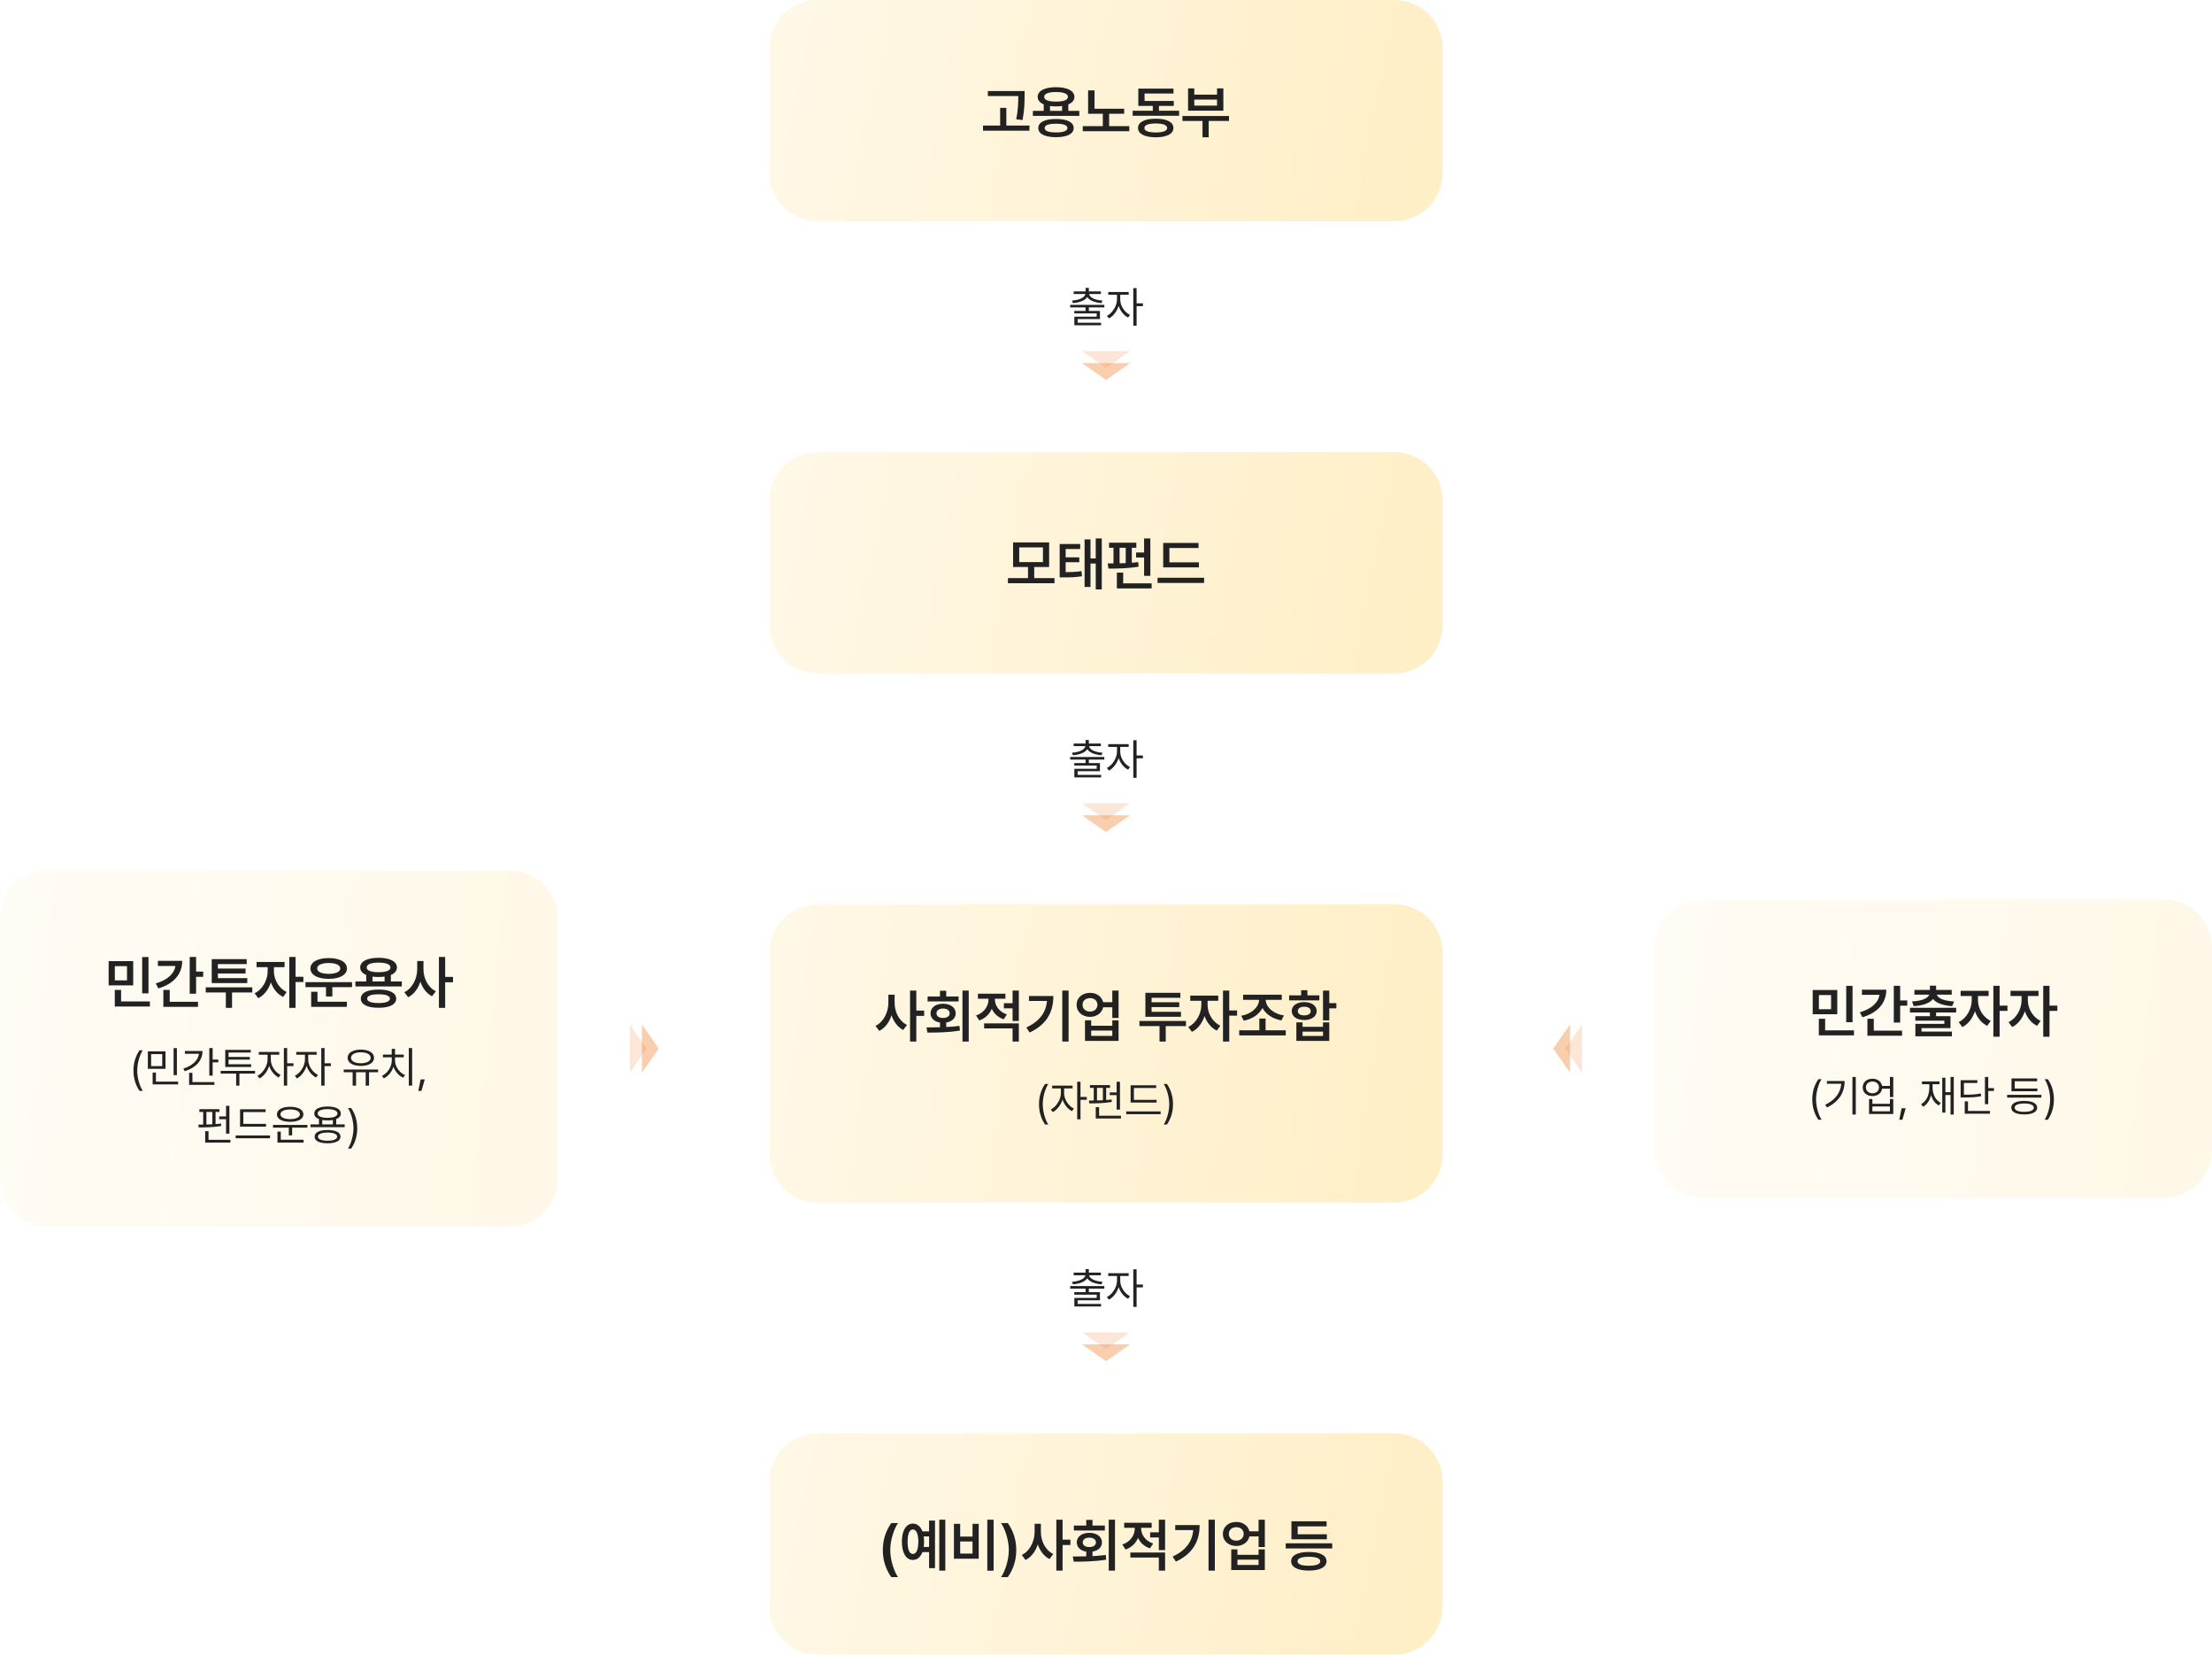
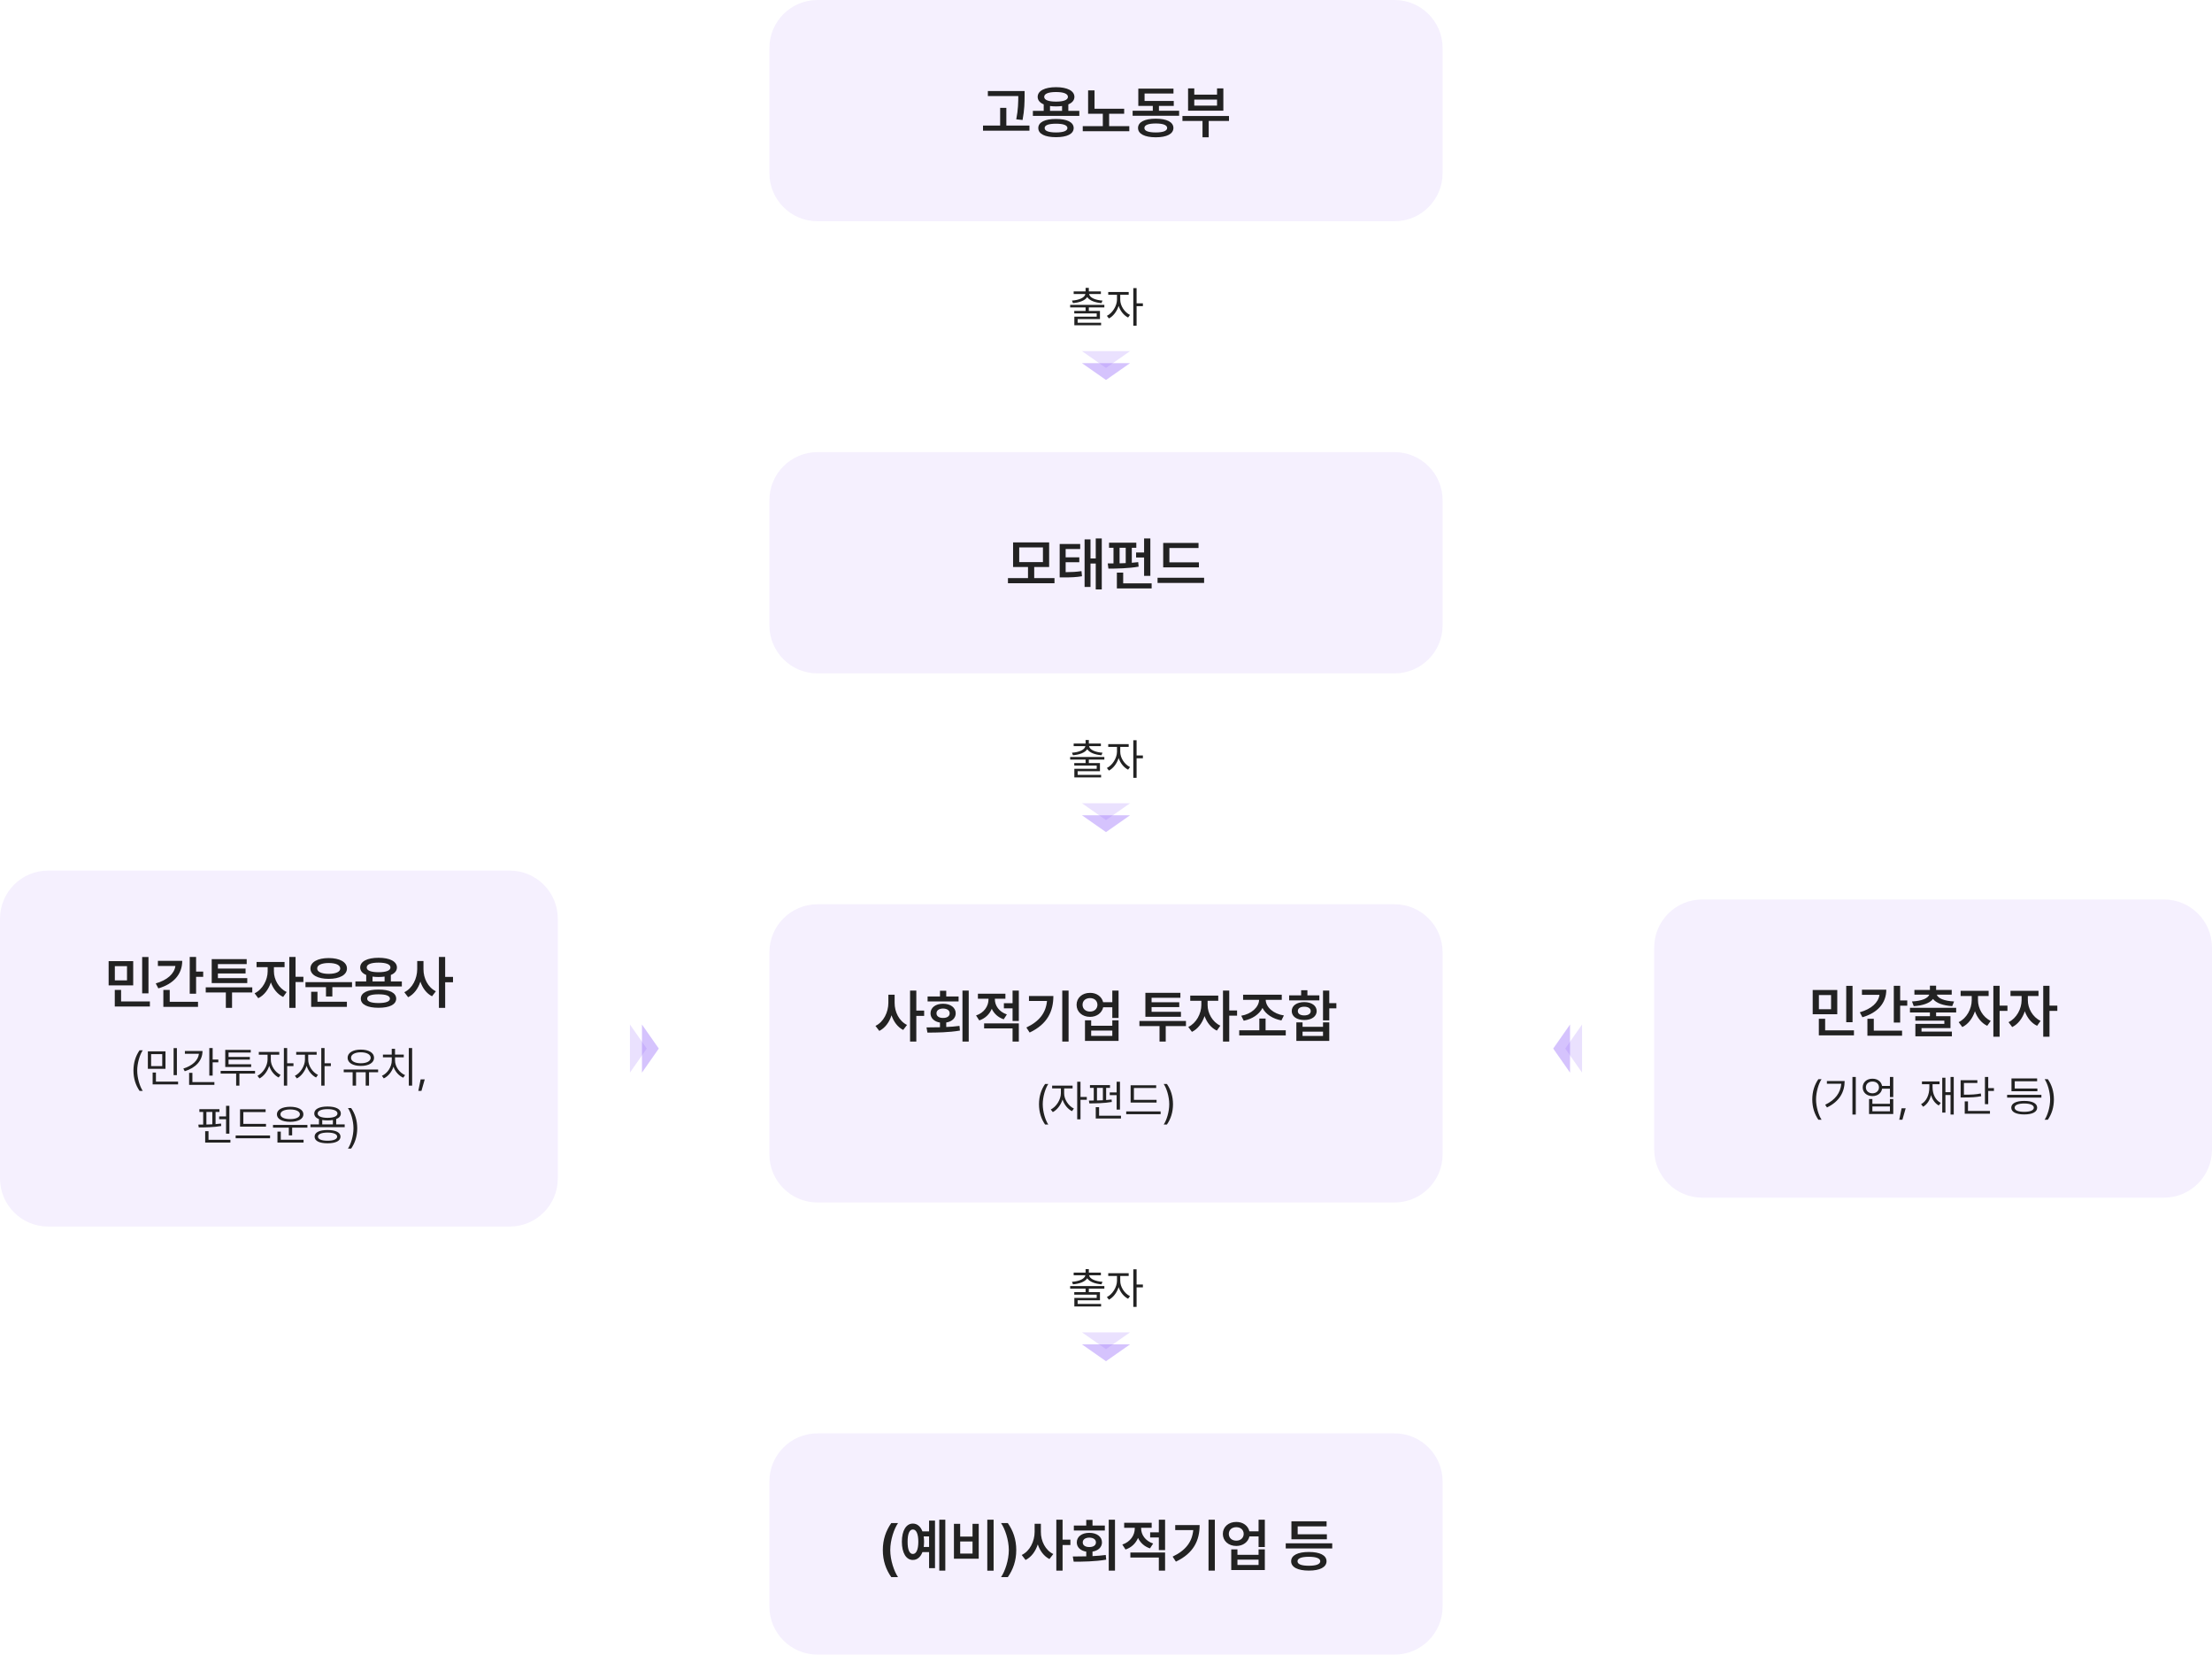
<svg xmlns="http://www.w3.org/2000/svg" width="920" height="688" viewBox="0 0 920 688" fill="none">
-   <rect x="320" width="280" height="92" rx="20" fill="url(#paint0_linear_1798_7067)" fill-opacity="0.25" />
+   <rect x="320" width="280" height="92" rx="20" fill="#F5F0FE" />
  <path d="M426.145 37.844V39.883C426.121 42.508 426.121 45.461 425.301 49.891L422.676 49.609C423.496 45.484 423.496 42.473 423.52 39.93H410.863V37.844H426.145ZM428.16 52.211V54.344H408.848V52.211H415.973V44.852H418.551V52.211H428.16ZM448.902 46.094V48.18H429.59V46.094H434.09V43.398C432.496 42.73 431.582 41.664 431.582 40.281C431.582 37.75 434.559 36.25 439.223 36.25C443.887 36.25 446.84 37.75 446.863 40.281C446.852 41.676 445.938 42.742 444.332 43.398V46.094H448.902ZM439.223 49.469C443.793 49.445 446.535 50.805 446.559 53.242C446.535 55.703 443.793 57.039 439.223 57.039C434.605 57.039 431.84 55.703 431.84 53.242C431.84 50.805 434.605 49.445 439.223 49.469ZM439.223 51.438C436.129 51.438 434.465 52.047 434.488 53.242C434.465 54.438 436.129 55.07 439.223 55.07C442.246 55.07 443.934 54.438 443.957 53.242C443.934 52.047 442.246 51.438 439.223 51.438ZM439.223 38.266C436.082 38.266 434.277 38.969 434.301 40.281C434.277 41.57 436.082 42.25 439.223 42.25C442.34 42.25 444.168 41.57 444.168 40.281C444.168 38.969 442.34 38.266 439.223 38.266ZM436.715 46.094H441.73V44.078C440.969 44.184 440.125 44.242 439.223 44.242C438.32 44.242 437.477 44.184 436.715 44.078V46.094ZM467.559 45.203V47.312H461.301V52.445H469.691V54.555H450.332V52.445H458.676V47.312H452.559V37.586H455.23V45.203H467.559ZM490.41 46.047V48.133H471.074V46.047H479.465V44.031H473.441V36.859H488.066V38.898H476.043V41.969H488.184V44.031H482.02V46.047H490.41ZM480.707 49.352C485.277 49.352 488.02 50.734 488.043 53.219C488.02 55.68 485.277 57.086 480.707 57.086C476.09 57.086 473.324 55.68 473.324 53.219C473.324 50.734 476.09 49.352 480.707 49.352ZM480.707 51.344C477.613 51.344 475.949 52 475.973 53.219C475.949 54.438 477.613 55.07 480.707 55.07C483.73 55.07 485.418 54.438 485.441 53.219C485.418 52 483.73 51.344 480.707 51.344ZM511.152 48.227V50.289H502.715V57.086H500.137V50.289H491.793V48.227H511.152ZM496.715 36.742V39.344H506.184V36.742H508.809V46.023H494.137V36.742H496.715ZM496.715 43.914H506.184V41.406H496.715V43.914Z" fill="#222222" />
  <path d="M459.314 126.758V127.83H452.863V129.289H457.486V132.664H448.205V134.193H457.961V135.248H446.834V131.68H456.133V130.326H446.799V129.289H451.51V127.83H445.094V126.758H459.314ZM452.863 119.709V121.168H457.873V122.258H452.969C453.224 123.813 455.667 124.798 458.541 124.982L458.119 126.037C455.509 125.817 453.153 125.009 452.195 123.523C451.237 125.009 448.882 125.817 446.254 126.037L445.85 124.982C448.706 124.798 451.149 123.813 451.422 122.258H446.553V121.168H451.51V119.709H452.863ZM465.924 124.596C465.906 127.109 467.717 129.869 469.984 130.941L469.193 132.031C467.436 131.179 465.95 129.315 465.256 127.197C464.535 129.5 462.962 131.521 461.213 132.418L460.369 131.328C462.619 130.238 464.553 127.268 464.57 124.596V122.557H460.932V121.414H469.439V122.557H465.924V124.596ZM472.727 119.797V126.125H475.346V127.303H472.727V135.424H471.355V119.797H472.727Z" fill="#222222" />
-   <path opacity="0.2" d="M460 153L450 146L470 146L460 153Z" fill="#F18435" />
-   <path opacity="0.4" d="M460 158L450 151L470 151L460 158Z" fill="#F18435" />
-   <rect x="320" y="188" width="280" height="92" rx="20" fill="url(#paint1_linear_1798_7067)" fill-opacity="0.25" />
+   <path opacity="0.2" d="M460 153L450 146L470 146L460 153Z" fill="#976AF9" />
+   <path opacity="0.4" d="M460 158L450 151L470 151L460 158Z" fill="#976AF9" />
+   <rect x="320" y="188" width="280" height="92" rx="20" fill="#F5F0FE" />
  <path d="M438.578 240.375V242.508H419.219V240.375H427.562V235.758H421.352V225.539H436.352V235.758H430.141V240.375H438.578ZM423.906 227.625V233.719H433.773V227.625H423.906ZM449.266 226.195V228.281H443.219V231.75H448.891V233.789H443.219V237.914C445.832 237.891 447.648 237.797 449.805 237.469L450.016 239.602C447.555 240.023 445.469 240.094 442.164 240.094H440.734V226.195H449.266ZM458.242 223.898V245.086H455.734V234.328H453.555V244.055H451.094V224.273H453.555V232.219H455.734V223.898H458.242ZM478.445 223.898V239.438H475.844V231.82H472.516V229.734H475.844V223.898H478.445ZM472.609 225.656V227.766H470.734V234C471.648 233.93 472.551 233.848 473.406 233.742L473.57 235.617C469.398 236.344 464.594 236.438 461.008 236.438L460.727 234.281L463.117 234.258V227.766H461.266V225.656H472.609ZM478.984 242.555V244.664H464.523V238.102H467.148V242.555H478.984ZM465.648 234.234C466.492 234.211 467.348 234.188 468.203 234.141V227.766H465.648V234.234ZM498.648 233.836V235.922H483.789V225.75H498.484V227.859H486.367V233.836H498.648ZM500.805 240.234V242.391H481.445V240.234H500.805Z" fill="#222222" />
  <path d="M459.314 314.758V315.83H452.863V317.289H457.486V320.664H448.205V322.193H457.961V323.248H446.834V319.68H456.133V318.326H446.799V317.289H451.51V315.83H445.094V314.758H459.314ZM452.863 307.709V309.168H457.873V310.258H452.969C453.224 311.813 455.667 312.798 458.541 312.982L458.119 314.037C455.509 313.817 453.153 313.009 452.195 311.523C451.237 313.009 448.882 313.817 446.254 314.037L445.85 312.982C448.706 312.798 451.149 311.813 451.422 310.258H446.553V309.168H451.51V307.709H452.863ZM465.924 312.596C465.906 315.109 467.717 317.869 469.984 318.941L469.193 320.031C467.436 319.179 465.95 317.315 465.256 315.197C464.535 317.5 462.962 319.521 461.213 320.418L460.369 319.328C462.619 318.238 464.553 315.268 464.57 312.596V310.557H460.932V309.414H469.439V310.557H465.924V312.596ZM472.727 307.797V314.125H475.346V315.303H472.727V323.424H471.355V307.797H472.727Z" fill="#222222" />
-   <path opacity="0.2" d="M460 341L450 334L470 334L460 341Z" fill="#F18435" />
-   <path opacity="0.4" d="M460 346L450 339L470 339L460 346Z" fill="#F18435" />
-   <rect x="320" y="376" width="280" height="124" rx="20" fill="url(#paint2_linear_1798_7067)" fill-opacity="0.25" />
+   <path opacity="0.2" d="M460 341L450 334L470 334L460 341Z" fill="#976AF9" />
+   <path opacity="0.4" d="M460 346L450 339L470 339L460 346Z" fill="#976AF9" />
+   <rect x="320" y="376" width="280" height="124" rx="20" fill="#F5F0FE" />
  <path d="M372.086 416.984C372.062 420.758 373.961 424.602 377.242 426.172L375.648 428.258C373.352 427.098 371.699 424.859 370.797 422.164C369.871 425.047 368.137 427.438 365.711 428.656L364.117 426.57C367.516 424.953 369.461 420.898 369.484 416.984V413.609H372.086V416.984ZM381.109 411.898V420.195H384.367V422.422H381.109V433.086H378.508V411.898H381.109ZM402.906 411.898V433.086H400.305V411.898H402.906ZM385.352 427.203C387.039 427.191 388.949 427.191 390.953 427.133V425.188C388.562 424.812 387.016 423.348 387.016 421.344C387.016 418.953 389.125 417.359 392.219 417.359C395.336 417.359 397.492 418.953 397.492 421.344C397.492 423.336 395.934 424.789 393.555 425.164V427.039C395.418 426.957 397.293 426.805 399.062 426.57L399.25 428.516C394.586 429.312 389.547 429.359 385.727 429.359L385.352 427.203ZM398.688 414.336V416.398H385.797V414.336H390.953V411.969H393.555V414.336H398.688ZM392.219 419.352C390.625 419.375 389.477 420.102 389.5 421.344C389.477 422.562 390.625 423.289 392.219 423.266C393.883 423.289 394.984 422.562 394.984 421.344C394.984 420.102 393.883 419.375 392.219 419.352ZM413.781 415.531C413.781 418.109 415.492 420.711 418.773 421.812L417.461 423.828C415.094 423.055 413.418 421.449 412.492 419.469C411.566 421.684 409.797 423.465 407.289 424.297L405.953 422.234C409.328 421.133 411.133 418.32 411.133 415.555V415.273H406.727V413.188H418.164V415.273H413.781V415.531ZM423.742 425.539V433.086H421.141V427.625H409.305V425.539H423.742ZM423.742 411.898V424.531H421.141V419.281H417.531V417.148H421.141V411.898H423.742ZM444.438 411.898V433.086H441.812V411.898H444.438ZM438.109 414.148C438.109 420.453 435.672 425.82 428.242 429.336L426.883 427.25C432.426 424.613 435.004 421.027 435.461 416.211H427.961V414.148H438.109ZM453.367 412.836C456.109 412.812 458.266 414.395 458.805 416.727H462.625V411.898H465.227V423.266H462.625V418.836H458.828C458.301 421.215 456.121 422.82 453.367 422.82C450.109 422.82 447.766 420.734 447.766 417.805C447.766 414.922 450.109 412.812 453.367 412.836ZM453.367 415.016C451.539 415.016 450.25 416.094 450.25 417.805C450.25 419.492 451.539 420.617 453.367 420.617C455.148 420.617 456.414 419.492 456.438 417.805C456.414 416.094 455.148 415.016 453.367 415.016ZM453.836 424.25V426.5H462.625V424.25H465.227V432.828H451.258V424.25H453.836ZM453.836 430.719H462.625V428.516H453.836V430.719ZM493.258 424.531V426.664H484.844V433.086H482.266V426.664H473.898V424.531H493.258ZM491.172 420.711V422.773H476.383V412.812H490.938V414.875H478.961V416.75H490.469V418.766H478.961V420.711H491.172ZM502.258 417.922C502.258 421.203 504.203 424.93 507.555 426.477L506.102 428.539C503.711 427.414 501.941 425.141 500.992 422.492C500.031 425.398 498.18 427.883 495.742 429.055L494.219 427.016C497.594 425.422 499.633 421.438 499.656 417.922V416.141H495.039V413.984H506.688V416.141H502.258V417.922ZM511.258 411.898V420.148H514.516V422.328H511.258V433.086H508.656V411.898H511.258ZM534.766 428.398V430.531H515.406V428.398H523.773V423.523H526.375V428.398H534.766ZM533.102 413.609V415.742H526.422C526.504 418.789 529.645 421.59 533.992 422.234L532.961 424.297C529.375 423.641 526.445 421.754 525.086 419.117C523.715 421.789 520.809 423.746 517.281 424.414L516.25 422.352C520.48 421.637 523.598 418.789 523.68 415.742H517.023V413.609H533.102ZM552.859 411.898V417.125H555.812V419.281H552.859V424.273H550.258V411.898H552.859ZM541.75 425.117V426.945H550.258V425.117H552.859V432.828H539.172V425.117H541.75ZM541.75 430.766H550.258V428.961H541.75V430.766ZM548.734 413.867V415.953H536.172V413.867H541.164V411.734H543.766V413.867H548.734ZM542.453 416.68C545.523 416.68 547.609 418.156 547.633 420.406C547.609 422.656 545.523 424.133 542.453 424.133C539.359 424.133 537.25 422.656 537.25 420.406C537.25 418.156 539.359 416.68 542.453 416.68ZM542.453 418.602C540.836 418.602 539.781 419.281 539.781 420.406C539.781 421.555 540.836 422.211 542.453 422.211C544.07 422.211 545.148 421.555 545.148 420.406C545.148 419.281 544.07 418.602 542.453 418.602Z" fill="#222222" />
  <path d="M432.13 459.148C432.147 455.826 433.044 453.066 434.661 450.729H435.997C434.802 452.469 433.694 456.02 433.694 459.148C433.694 462.277 434.802 465.846 435.997 467.586H434.661C433.044 465.23 432.147 462.471 432.13 459.148ZM442.589 454.596C442.571 457.109 444.382 459.869 446.649 460.941L445.858 462.031C444.101 461.179 442.615 459.315 441.921 457.197C441.2 459.5 439.627 461.521 437.878 462.418L437.034 461.328C439.284 460.238 441.218 457.268 441.235 454.596V452.557H437.597V451.414H446.104V452.557H442.589V454.596ZM449.392 449.797V456.125H452.011V457.303H449.392V465.424H448.021V449.797H449.392ZM465.81 449.797V461.381H464.421V455.369H461.556V454.227H464.421V449.797H465.81ZM461.661 451.203V452.346H460.062V457.408C460.844 457.355 461.608 457.276 462.329 457.18L462.417 458.199C459.306 458.744 455.685 458.797 453.065 458.797L452.89 457.619L454.911 457.602V452.346H453.329V451.203H461.661ZM466.231 463.93V465.09H455.737V460.361H457.126V463.93H466.231ZM456.247 457.584C457.056 457.566 457.882 457.54 458.708 457.496V452.346H456.247V457.584ZM481.032 457.32V458.463H470.239V451.256H480.874V452.398H471.61V457.32H481.032ZM482.72 462.137V463.297H468.411V462.137H482.72ZM487.87 459.148C487.853 462.471 486.956 465.23 485.339 467.586H484.003C485.198 465.846 486.306 462.277 486.306 459.148C486.306 456.02 485.198 452.469 484.003 450.729H485.339C486.956 453.066 487.853 455.826 487.87 459.148Z" fill="#222222" />
  <path d="M459.314 534.758V535.83H452.863V537.289H457.486V540.664H448.205V542.193H457.961V543.248H446.834V539.68H456.133V538.326H446.799V537.289H451.51V535.83H445.094V534.758H459.314ZM452.863 527.709V529.168H457.873V530.258H452.969C453.224 531.813 455.667 532.798 458.541 532.982L458.119 534.037C455.509 533.817 453.153 533.009 452.195 531.523C451.237 533.009 448.882 533.817 446.254 534.037L445.85 532.982C448.706 532.798 451.149 531.813 451.422 530.258H446.553V529.168H451.51V527.709H452.863ZM465.924 532.596C465.906 535.109 467.717 537.869 469.984 538.941L469.193 540.031C467.436 539.179 465.95 537.315 465.256 535.197C464.535 537.5 462.962 539.521 461.213 540.418L460.369 539.328C462.619 538.238 464.553 535.268 464.57 532.596V530.557H460.932V529.414H469.439V530.557H465.924V532.596ZM472.727 527.797V534.125H475.346V535.303H472.727V543.424H471.355V527.797H472.727Z" fill="#222222" />
-   <path opacity="0.2" d="M460 561L450 554L470 554L460 561Z" fill="#F18435" />
-   <path opacity="0.4" d="M460 566L450 559L470 559L460 566Z" fill="#F18435" />
-   <rect x="320" y="596" width="280" height="92" rx="20" fill="url(#paint3_linear_1798_7067)" fill-opacity="0.25" />
+   <path opacity="0.2" d="M460 561L450 554L470 554L460 561Z" fill="#976AF9" />
+   <path opacity="0.4" d="M460 566L450 559L470 559L460 566Z" fill="#976AF9" />
+   <rect x="320" y="596" width="280" height="92" rx="20" fill="#F5F0FE" />
  <path d="M367.176 644.531C367.176 640.125 368.488 636.445 370.691 633.305H373.504C371.887 635.625 370.27 640.336 370.27 644.531C370.27 648.727 371.887 653.438 373.504 655.781H370.691C368.488 652.617 367.176 648.961 367.176 644.531ZM393.168 631.898V653.086H390.66V631.898H393.168ZM388.879 632.273V652.055H386.418V645.375H383.652C382.867 647.461 381.461 648.645 379.668 648.633C376.902 648.656 375.098 645.727 375.098 641.062C375.098 636.398 376.902 633.516 379.668 633.516C381.461 633.516 382.855 634.688 383.652 636.75H386.418V632.273H388.879ZM379.668 635.977C378.285 635.953 377.465 637.758 377.488 641.062C377.465 644.367 378.285 646.172 379.668 646.148C381.074 646.172 381.941 644.367 381.941 641.062C381.941 637.758 381.074 635.953 379.668 635.977ZM384.168 638.859C384.273 639.539 384.332 640.277 384.332 641.062C384.332 641.836 384.273 642.562 384.191 643.242H386.418V638.859H384.168ZM413.254 631.898V653.109H410.629V631.898H413.254ZM399.355 633.633V638.93H404.488V633.633H407.066V648.117H396.754V633.633H399.355ZM399.355 645.984H404.488V640.969H399.355V645.984ZM422.676 644.531C422.676 648.961 421.363 652.617 419.16 655.781H416.348C417.965 653.438 419.582 648.727 419.582 644.531C419.582 640.336 417.965 635.625 416.348 633.305H419.16C421.363 636.445 422.676 640.125 422.676 644.531ZM432.918 636.984C432.895 640.758 434.793 644.602 438.074 646.172L436.48 648.258C434.184 647.098 432.531 644.859 431.629 642.164C430.703 645.047 428.969 647.438 426.543 648.656L424.949 646.57C428.348 644.953 430.293 640.898 430.316 636.984V633.609H432.918V636.984ZM441.941 631.898V640.195H445.199V642.422H441.941V653.086H439.34V631.898H441.941ZM463.738 631.898V653.086H461.137V631.898H463.738ZM446.184 647.203C447.871 647.191 449.781 647.191 451.785 647.133V645.188C449.395 644.812 447.848 643.348 447.848 641.344C447.848 638.953 449.957 637.359 453.051 637.359C456.168 637.359 458.324 638.953 458.324 641.344C458.324 643.336 456.766 644.789 454.387 645.164V647.039C456.25 646.957 458.125 646.805 459.895 646.57L460.082 648.516C455.418 649.312 450.379 649.359 446.559 649.359L446.184 647.203ZM459.52 634.336V636.398H446.629V634.336H451.785V631.969H454.387V634.336H459.52ZM453.051 639.352C451.457 639.375 450.309 640.102 450.332 641.344C450.309 642.562 451.457 643.289 453.051 643.266C454.715 643.289 455.816 642.562 455.816 641.344C455.816 640.102 454.715 639.375 453.051 639.352ZM474.613 635.531C474.613 638.109 476.324 640.711 479.605 641.812L478.293 643.828C475.926 643.055 474.25 641.449 473.324 639.469C472.398 641.684 470.629 643.465 468.121 644.297L466.785 642.234C470.16 641.133 471.965 638.32 471.965 635.555V635.273H467.559V633.188H478.996V635.273H474.613V635.531ZM484.574 645.539V653.086H481.973V647.625H470.137V645.539H484.574ZM484.574 631.898V644.531H481.973V639.281H478.363V637.148H481.973V631.898H484.574ZM505.27 631.898V653.086H502.645V631.898H505.27ZM498.941 634.148C498.941 640.453 496.504 645.82 489.074 649.336L487.715 647.25C493.258 644.613 495.836 641.027 496.293 636.211H488.793V634.148H498.941ZM514.199 632.836C516.941 632.812 519.098 634.395 519.637 636.727H523.457V631.898H526.059V643.266H523.457V638.836H519.66C519.133 641.215 516.953 642.82 514.199 642.82C510.941 642.82 508.598 640.734 508.598 637.805C508.598 634.922 510.941 632.812 514.199 632.836ZM514.199 635.016C512.371 635.016 511.082 636.094 511.082 637.805C511.082 639.492 512.371 640.617 514.199 640.617C515.98 640.617 517.246 639.492 517.27 637.805C517.246 636.094 515.98 635.016 514.199 635.016ZM514.668 644.25V646.5H523.457V644.25H526.059V652.828H512.09V644.25H514.668ZM514.668 650.719H523.457V648.516H514.668V650.719ZM554.09 641.719V643.852H534.754V641.719H554.09ZM551.863 637.969V640.055H537.121V632.578H551.746V634.688H539.723V637.969H551.863ZM544.387 645.328C548.957 645.305 551.699 646.711 551.723 649.172C551.699 651.656 548.957 653.062 544.387 653.062C539.77 653.062 537.004 651.656 537.004 649.172C537.004 646.711 539.77 645.305 544.387 645.328ZM544.387 647.32C541.293 647.32 539.629 647.977 539.652 649.172C539.629 650.414 541.293 651.047 544.387 651.047C547.41 651.047 549.098 650.414 549.121 649.172C549.098 647.977 547.41 647.32 544.387 647.32Z" fill="#222222" />
-   <rect y="362" width="232" height="148" rx="20" fill="url(#paint4_linear_1798_7067)" fill-opacity="0.1" />
+   <rect y="362" width="232" height="148" rx="20" fill="#F5F0FE" />
  <path d="M55.402 399.656V409.734H45.184V399.656H55.402ZM47.762 401.742V407.648H52.824V401.742H47.762ZM61.754 397.922V413.039H59.129V397.922H61.754ZM62.34 416.414V418.523H47.738V411.609H50.363V416.414H62.34ZM81.559 397.898V403.992H84.512V406.172H81.559V413.18H78.91V397.898H81.559ZM75.793 399.516C75.793 405.141 72.137 409.148 65.856 410.977L64.777 408.914C69.617 407.52 72.5 404.883 72.957 401.648H65.668V399.516H75.793ZM82.356 416.555V418.664H67.941V411.609H70.59V416.555H82.356ZM104.926 410.531V412.664H96.512V419.086H93.934V412.664H85.566V410.531H104.926ZM102.84 406.711V408.773H88.051V398.812H102.605V400.875H90.629V402.75H102.137V404.766H90.629V406.711H102.84ZM113.926 403.922C113.926 407.203 115.871 410.93 119.223 412.477L117.77 414.539C115.379 413.414 113.609 411.141 112.66 408.492C111.699 411.398 109.848 413.883 107.41 415.055L105.887 413.016C109.262 411.422 111.301 407.438 111.324 403.922V402.141H106.707V399.984H118.355V402.141H113.926V403.922ZM122.926 397.898V406.148H126.184V408.328H122.926V419.086H120.324V397.898H122.926ZM146.41 408.375V410.461H138.23V414.352H135.582V410.461H127.051V408.375H146.41ZM144.277 416.531V418.664H129.418V412.383H132.043V416.531H144.277ZM136.707 398.367C141.277 398.367 144.301 400.031 144.301 402.703C144.301 405.375 141.277 407.016 136.707 407.016C132.137 407.016 129.113 405.375 129.113 402.703C129.113 400.031 132.137 398.367 136.707 398.367ZM136.707 400.43C133.801 400.43 131.902 401.25 131.926 402.703C131.902 404.109 133.801 404.93 136.707 404.93C139.637 404.93 141.512 404.109 141.512 402.703C141.512 401.25 139.637 400.43 136.707 400.43ZM167.129 408.094V410.18H147.816V408.094H152.316V405.398C150.723 404.73 149.809 403.664 149.809 402.281C149.809 399.75 152.785 398.25 157.449 398.25C162.113 398.25 165.066 399.75 165.09 402.281C165.078 403.676 164.164 404.742 162.559 405.398V408.094H167.129ZM157.449 411.469C162.02 411.445 164.762 412.805 164.785 415.242C164.762 417.703 162.02 419.039 157.449 419.039C152.832 419.039 150.066 417.703 150.066 415.242C150.066 412.805 152.832 411.445 157.449 411.469ZM157.449 413.438C154.355 413.438 152.691 414.047 152.715 415.242C152.691 416.438 154.355 417.07 157.449 417.07C160.473 417.07 162.16 416.438 162.184 415.242C162.16 414.047 160.473 413.438 157.449 413.438ZM157.449 400.266C154.309 400.266 152.504 400.969 152.527 402.281C152.504 403.57 154.309 404.25 157.449 404.25C160.566 404.25 162.395 403.57 162.395 402.281C162.395 400.969 160.566 400.266 157.449 400.266ZM154.941 408.094H159.957V406.078C159.195 406.184 158.352 406.242 157.449 406.242C156.547 406.242 155.703 406.184 154.941 406.078V408.094ZM176.129 402.984C176.105 406.758 178.004 410.602 181.285 412.172L179.691 414.258C177.395 413.098 175.742 410.859 174.84 408.164C173.914 411.047 172.18 413.438 169.754 414.656L168.16 412.57C171.559 410.953 173.504 406.898 173.527 402.984V399.609H176.129V402.984ZM185.152 397.898V406.195H188.41V408.422H185.152V419.086H182.551V397.898H185.152Z" fill="#222222" />
  <path d="M55.505 445.148C55.523 441.826 56.419 439.066 58.036 436.729H59.372C58.177 438.469 57.069 442.02 57.069 445.148C57.069 448.277 58.177 451.846 59.372 453.586H58.036C56.419 451.23 55.523 448.471 55.505 445.148ZM68.829 437.168V444.41H61.499V437.168H68.829ZM62.852 438.311V443.303H67.476V438.311H62.852ZM73.575 435.814V447.047H72.204V435.814H73.575ZM74.067 449.754V450.896H63.485V445.957H64.856V449.754H74.067ZM88.446 435.797V440.561H90.802V441.721H88.446V447.24H87.058V435.797H88.446ZM84.228 437.01C84.228 441.035 81.345 444.023 76.845 445.43L76.247 444.322C79.991 443.153 82.435 440.921 82.733 438.17H76.897V437.01H84.228ZM89.167 449.93V451.09H78.655V446.08H80.026V449.93H89.167ZM106.077 445.271V446.414H99.573V451.424H98.22V446.414H91.769V445.271H106.077ZM104.46 442.529V443.654H93.685V436.535H104.284V437.66H95.056V439.488H103.915V440.596H95.056V442.529H104.46ZM112.634 440.596C112.616 443.109 114.427 445.869 116.694 446.941L115.903 448.031C114.146 447.179 112.66 445.315 111.966 443.197C111.245 445.5 109.672 447.521 107.923 448.418L107.079 447.328C109.329 446.238 111.263 443.268 111.28 440.596V438.557H107.642V437.414H116.149V438.557H112.634V440.596ZM119.437 435.797V442.125H122.056V443.303H119.437V451.424H118.065V435.797H119.437ZM128.19 440.596C128.173 443.109 129.983 445.869 132.251 446.941L131.46 448.031C129.702 447.179 128.217 445.315 127.522 443.197C126.802 445.5 125.229 447.521 123.479 448.418L122.636 447.328C124.886 446.238 126.819 443.268 126.837 440.596V438.557H123.198V437.414H131.706V438.557H128.19V440.596ZM134.993 435.797V442.125H137.612V443.303H134.993V451.424H133.622V435.797H134.993ZM157.265 444.709V445.852H153.485V451.424H152.097V445.852H148.089V451.424H146.665V445.852H142.956V444.709H157.265ZM150.075 436.43C153.362 436.43 155.577 437.748 155.577 439.84C155.577 441.914 153.362 443.232 150.075 443.215C146.788 443.232 144.573 441.914 144.573 439.84C144.573 437.748 146.788 436.43 150.075 436.43ZM150.075 437.555C147.632 437.555 145.979 438.451 145.997 439.84C145.979 441.229 147.632 442.107 150.075 442.107C152.501 442.107 154.171 441.229 154.171 439.84C154.171 438.451 152.501 437.555 150.075 437.555ZM171.415 435.797V451.424H170.026V435.797H171.415ZM164.296 440.895C164.296 443.514 166.124 446.045 168.479 447.047L167.706 448.119C165.904 447.319 164.375 445.623 163.646 443.549C162.942 445.746 161.422 447.548 159.62 448.4L158.847 447.328C161.167 446.273 162.942 443.637 162.942 440.895V439.646H159.269V438.521H162.925V436.096H164.296V438.521H167.935V439.646H164.296V440.895ZM176.653 448.822L175.282 453.604H173.981L174.948 448.822H176.653ZM95.407 459.797V471.381H94.019V465.369H91.153V464.227H94.019V459.797H95.407ZM91.259 461.203V462.346H89.659V467.408C90.441 467.355 91.206 467.276 91.927 467.18L92.015 468.199C88.903 468.744 85.282 468.797 82.663 468.797L82.487 467.619L84.509 467.602V462.346H82.927V461.203H91.259ZM95.829 473.93V475.09H85.335V470.361H86.724V473.93H95.829ZM85.845 467.584C86.653 467.566 87.48 467.54 88.306 467.496V462.346H85.845V467.584ZM110.63 467.32V468.463H99.837V461.256H110.472V462.398H101.208V467.32H110.63ZM112.317 472.137V473.297H98.009V472.137H112.317ZM127.856 467.742V468.885H121.511V472.084H120.122V468.885H113.548V467.742H127.856ZM126.257 473.912V475.09H115.394V470.52H116.782V473.912H126.257ZM120.685 460.201C124.024 460.219 126.187 461.414 126.187 463.348C126.187 465.281 124.024 466.459 120.685 466.459C117.345 466.459 115.165 465.281 115.165 463.348C115.165 461.414 117.345 460.219 120.685 460.201ZM120.685 461.326C118.259 461.326 116.624 462.1 116.642 463.348C116.624 464.561 118.259 465.334 120.685 465.334C123.11 465.334 124.728 464.561 124.728 463.348C124.728 462.1 123.11 461.326 120.685 461.326ZM143.36 467.531V468.674H129.122V467.531H132.655V465.334C131.407 464.851 130.704 464.051 130.704 462.996C130.704 461.15 132.813 460.096 136.241 460.096C139.634 460.096 141.761 461.15 141.761 462.996C141.761 464.042 141.066 464.842 139.827 465.316V467.531H143.36ZM136.241 469.869C139.599 469.869 141.603 470.836 141.62 472.629C141.603 474.404 139.599 475.389 136.241 475.389C132.849 475.389 130.845 474.404 130.845 472.629C130.845 470.836 132.849 469.869 136.241 469.869ZM136.241 470.924C133.728 470.941 132.233 471.557 132.251 472.629C132.233 473.684 133.728 474.316 136.241 474.316C138.72 474.316 140.231 473.684 140.231 472.629C140.231 471.557 138.72 470.941 136.241 470.924ZM136.241 461.186C133.692 461.186 132.11 461.871 132.128 462.996C132.11 464.139 133.692 464.807 136.241 464.807C138.772 464.807 140.354 464.139 140.354 462.996C140.354 461.871 138.772 461.186 136.241 461.186ZM134.026 467.531H138.456V465.703C137.797 465.817 137.059 465.879 136.241 465.879C135.424 465.879 134.686 465.817 134.026 465.703V467.531ZM148.581 469.148C148.563 472.471 147.667 475.23 146.05 477.586H144.714C145.909 475.846 147.017 472.277 147.017 469.148C147.017 466.02 145.909 462.469 144.714 460.729H146.05C147.667 463.066 148.563 465.826 148.581 469.148Z" fill="#222222" />
-   <path opacity="0.2" d="M269 436L262 446L262 426L269 436Z" fill="#F18435" />
-   <path opacity="0.4" d="M274 436L267 446L267 426L274 436Z" fill="#F18435" />
-   <path opacity="0.2" d="M651 436L658 426L658 446L651 436Z" fill="#F18435" />
-   <path opacity="0.4" d="M646 436L653 426L653 446L646 436Z" fill="#F18435" />
-   <rect x="688" y="374" width="232" height="124" rx="20" fill="url(#paint5_linear_1798_7067)" fill-opacity="0.1" />
+   <path opacity="0.2" d="M269 436L262 446L262 426L269 436Z" fill="#976AF9" />
+   <path opacity="0.4" d="M274 436L267 446L267 426L274 436Z" fill="#976AF9" />
+   <path opacity="0.2" d="M651 436L658 426L658 446L651 436Z" fill="#976AF9" />
+   <path opacity="0.4" d="M646 436L653 426L653 446L646 436Z" fill="#976AF9" />
+   <rect x="688" y="374" width="232" height="124" rx="20" fill="#F5F0FE" />
  <path d="M764.145 411.656V421.734H753.926V411.656H764.145ZM756.504 413.742V419.648H761.566V413.742H756.504ZM770.496 409.922V425.039H767.871V409.922H770.496ZM771.082 428.414V430.523H756.48V423.609H759.105V428.414H771.082ZM790.301 409.898V415.992H793.254V418.172H790.301V425.18H787.652V409.898H790.301ZM784.535 411.516C784.535 417.141 780.879 421.148 774.598 422.977L773.52 420.914C778.359 419.52 781.242 416.883 781.699 413.648H774.41V411.516H784.535ZM791.098 428.555V430.664H776.684V423.609H779.332V428.555H791.098ZM813.598 419.062V420.984H805.254V422.531H811.23V427.5H799.184V428.953H811.816V430.898H796.629V425.719H808.676V424.406H796.605V422.531H802.676V420.984H794.379V419.062H813.598ZM805.254 409.852V411.633H811.746V413.578H805.535C806.039 415.078 808.5 416.203 812.73 416.414L811.957 418.359C808.16 418.125 805.301 417.094 803.965 415.383C802.629 417.094 799.781 418.125 795.949 418.359L795.223 416.414C799.406 416.203 801.867 415.078 802.418 413.578H796.23V411.633H802.676V409.852H805.254ZM822.668 415.922C822.668 419.203 824.613 422.93 827.965 424.477L826.512 426.539C824.121 425.414 822.352 423.141 821.402 420.492C820.441 423.398 818.59 425.883 816.152 427.055L814.629 425.016C818.004 423.422 820.043 419.438 820.066 415.922V414.141H815.449V411.984H827.098V414.141H822.668V415.922ZM831.668 409.898V418.148H834.926V420.328H831.668V431.086H829.066V409.898H831.668ZM843.41 415.922C843.41 419.203 845.355 422.93 848.707 424.477L847.254 426.539C844.863 425.414 843.094 423.141 842.145 420.492C841.184 423.398 839.332 425.883 836.895 427.055L835.371 425.016C838.746 423.422 840.785 419.438 840.809 415.922V414.141H836.191V411.984H847.84V414.141H843.41V415.922ZM852.41 409.898V418.148H855.668V420.328H852.41V431.086H849.809V409.898H852.41Z" fill="#222222" />
  <path d="M753.753 457.148C753.771 453.826 754.667 451.066 756.284 448.729H757.62C756.425 450.469 755.317 454.02 755.317 457.148C755.317 460.277 756.425 463.846 757.62 465.586H756.284C754.667 463.23 753.771 460.471 753.753 457.148ZM771.841 447.797V463.424H770.452V447.797H771.841ZM767.218 449.502C767.2 454.002 765.108 457.975 759.87 460.488L759.114 459.363C763.342 457.359 765.495 454.362 765.812 450.627H759.835V449.502H767.218ZM778.784 448.535C780.885 448.518 782.476 449.739 782.774 451.541H786.044V447.797H787.433V456.182H786.044V452.684H782.792C782.511 454.529 780.902 455.76 778.784 455.76C776.411 455.76 774.724 454.283 774.724 452.139C774.724 450.012 776.411 448.518 778.784 448.535ZM778.784 449.713C777.185 449.695 776.042 450.697 776.042 452.139C776.042 453.562 777.185 454.6 778.784 454.6C780.366 454.6 781.491 453.562 781.491 452.139C781.491 450.697 780.366 449.695 778.784 449.713ZM778.749 456.973V458.959H786.044V456.973H787.433V463.213H777.36V456.973H778.749ZM778.749 462.088H786.044V460.066H778.749V462.088ZM792.601 460.822L791.229 465.604H789.929L790.896 460.822H792.601ZM812.587 447.797V463.424H811.251V455.303H809.124V462.633H807.806V448.131H809.124V454.125H811.251V447.797H812.587ZM803.78 452.068C803.78 454.934 804.958 457.447 807.19 458.59L806.364 459.662C804.782 458.801 803.701 457.254 803.147 455.338C802.611 457.518 801.513 459.223 799.86 460.189L798.999 459.135C801.249 457.904 802.444 455.232 802.444 452.068V450.82H799.368V449.66H806.681V450.82H803.78V452.068ZM826.931 447.797V452.455H829.304V453.615H826.931V459.117H825.56V447.797H826.931ZM822.413 449.15V450.311H816.823V455.18C819.961 455.18 821.745 455.101 823.837 454.67L824.013 455.812C821.815 456.234 819.952 456.34 816.665 456.34H815.452V449.15H822.413ZM827.651 461.93V463.09H817.157V457.975H818.511V461.93H827.651ZM849.044 455.232V456.393H834.788V455.232H849.044ZM847.374 452.613V453.738H836.599V448.43H847.269V449.59H837.952V452.613H847.374ZM841.907 457.764C845.265 457.764 847.269 458.783 847.286 460.576C847.269 462.387 845.265 463.389 841.907 463.389C838.532 463.389 836.511 462.387 836.511 460.576C836.511 458.783 838.532 457.764 841.907 457.764ZM841.907 458.836C839.394 458.854 837.899 459.486 837.917 460.576C837.899 461.684 839.394 462.299 841.907 462.299C844.386 462.299 845.897 461.684 845.897 460.576C845.897 459.486 844.386 458.854 841.907 458.836ZM854.247 457.148C854.229 460.471 853.333 463.23 851.716 465.586H850.38C851.575 463.846 852.683 460.277 852.683 457.148C852.683 454.02 851.575 450.469 850.38 448.729H851.716C853.333 451.066 854.229 453.826 854.247 457.148Z" fill="#222222" />
-   <defs>
-     <linearGradient id="paint0_linear_1798_7067" x1="284.364" y1="40.975" x2="590.421" y2="103.621" gradientUnits="userSpaceOnUse">
-       <stop stop-color="white" />
-       <stop offset="0.075" stop-color="#FFE5A3" />
-       <stop offset="1" stop-color="#FFBE1C" />
-     </linearGradient>
-     <linearGradient id="paint1_linear_1798_7067" x1="284.364" y1="228.975" x2="590.421" y2="291.621" gradientUnits="userSpaceOnUse">
-       <stop stop-color="white" />
-       <stop offset="0.075" stop-color="#FFE5A3" />
-       <stop offset="1" stop-color="#FFBE1C" />
-     </linearGradient>
-     <linearGradient id="paint2_linear_1798_7067" x1="284.364" y1="431.227" x2="596.055" y2="478.562" gradientUnits="userSpaceOnUse">
-       <stop stop-color="white" />
-       <stop offset="0.075" stop-color="#FFE5A3" />
-       <stop offset="1" stop-color="#FFBE1C" />
-     </linearGradient>
-     <linearGradient id="paint3_linear_1798_7067" x1="284.364" y1="636.975" x2="590.421" y2="699.621" gradientUnits="userSpaceOnUse">
-       <stop stop-color="white" />
-       <stop offset="0.075" stop-color="#FFE5A3" />
-       <stop offset="1" stop-color="#FFBE1C" />
-     </linearGradient>
-     <linearGradient id="paint4_linear_1798_7067" x1="-29.527" y1="427.916" x2="231.784" y2="455.465" gradientUnits="userSpaceOnUse">
-       <stop stop-color="white" />
-       <stop offset="0.075" stop-color="#FFE5A3" />
-       <stop offset="1" stop-color="#FFBE1C" />
-     </linearGradient>
-     <linearGradient id="paint5_linear_1798_7067" x1="658.473" y1="429.227" x2="918.57" y2="461.955" gradientUnits="userSpaceOnUse">
-       <stop stop-color="white" />
-       <stop offset="0.075" stop-color="#FFE5A3" />
-       <stop offset="1" stop-color="#FFBE1C" />
-     </linearGradient>
-   </defs>
</svg>
